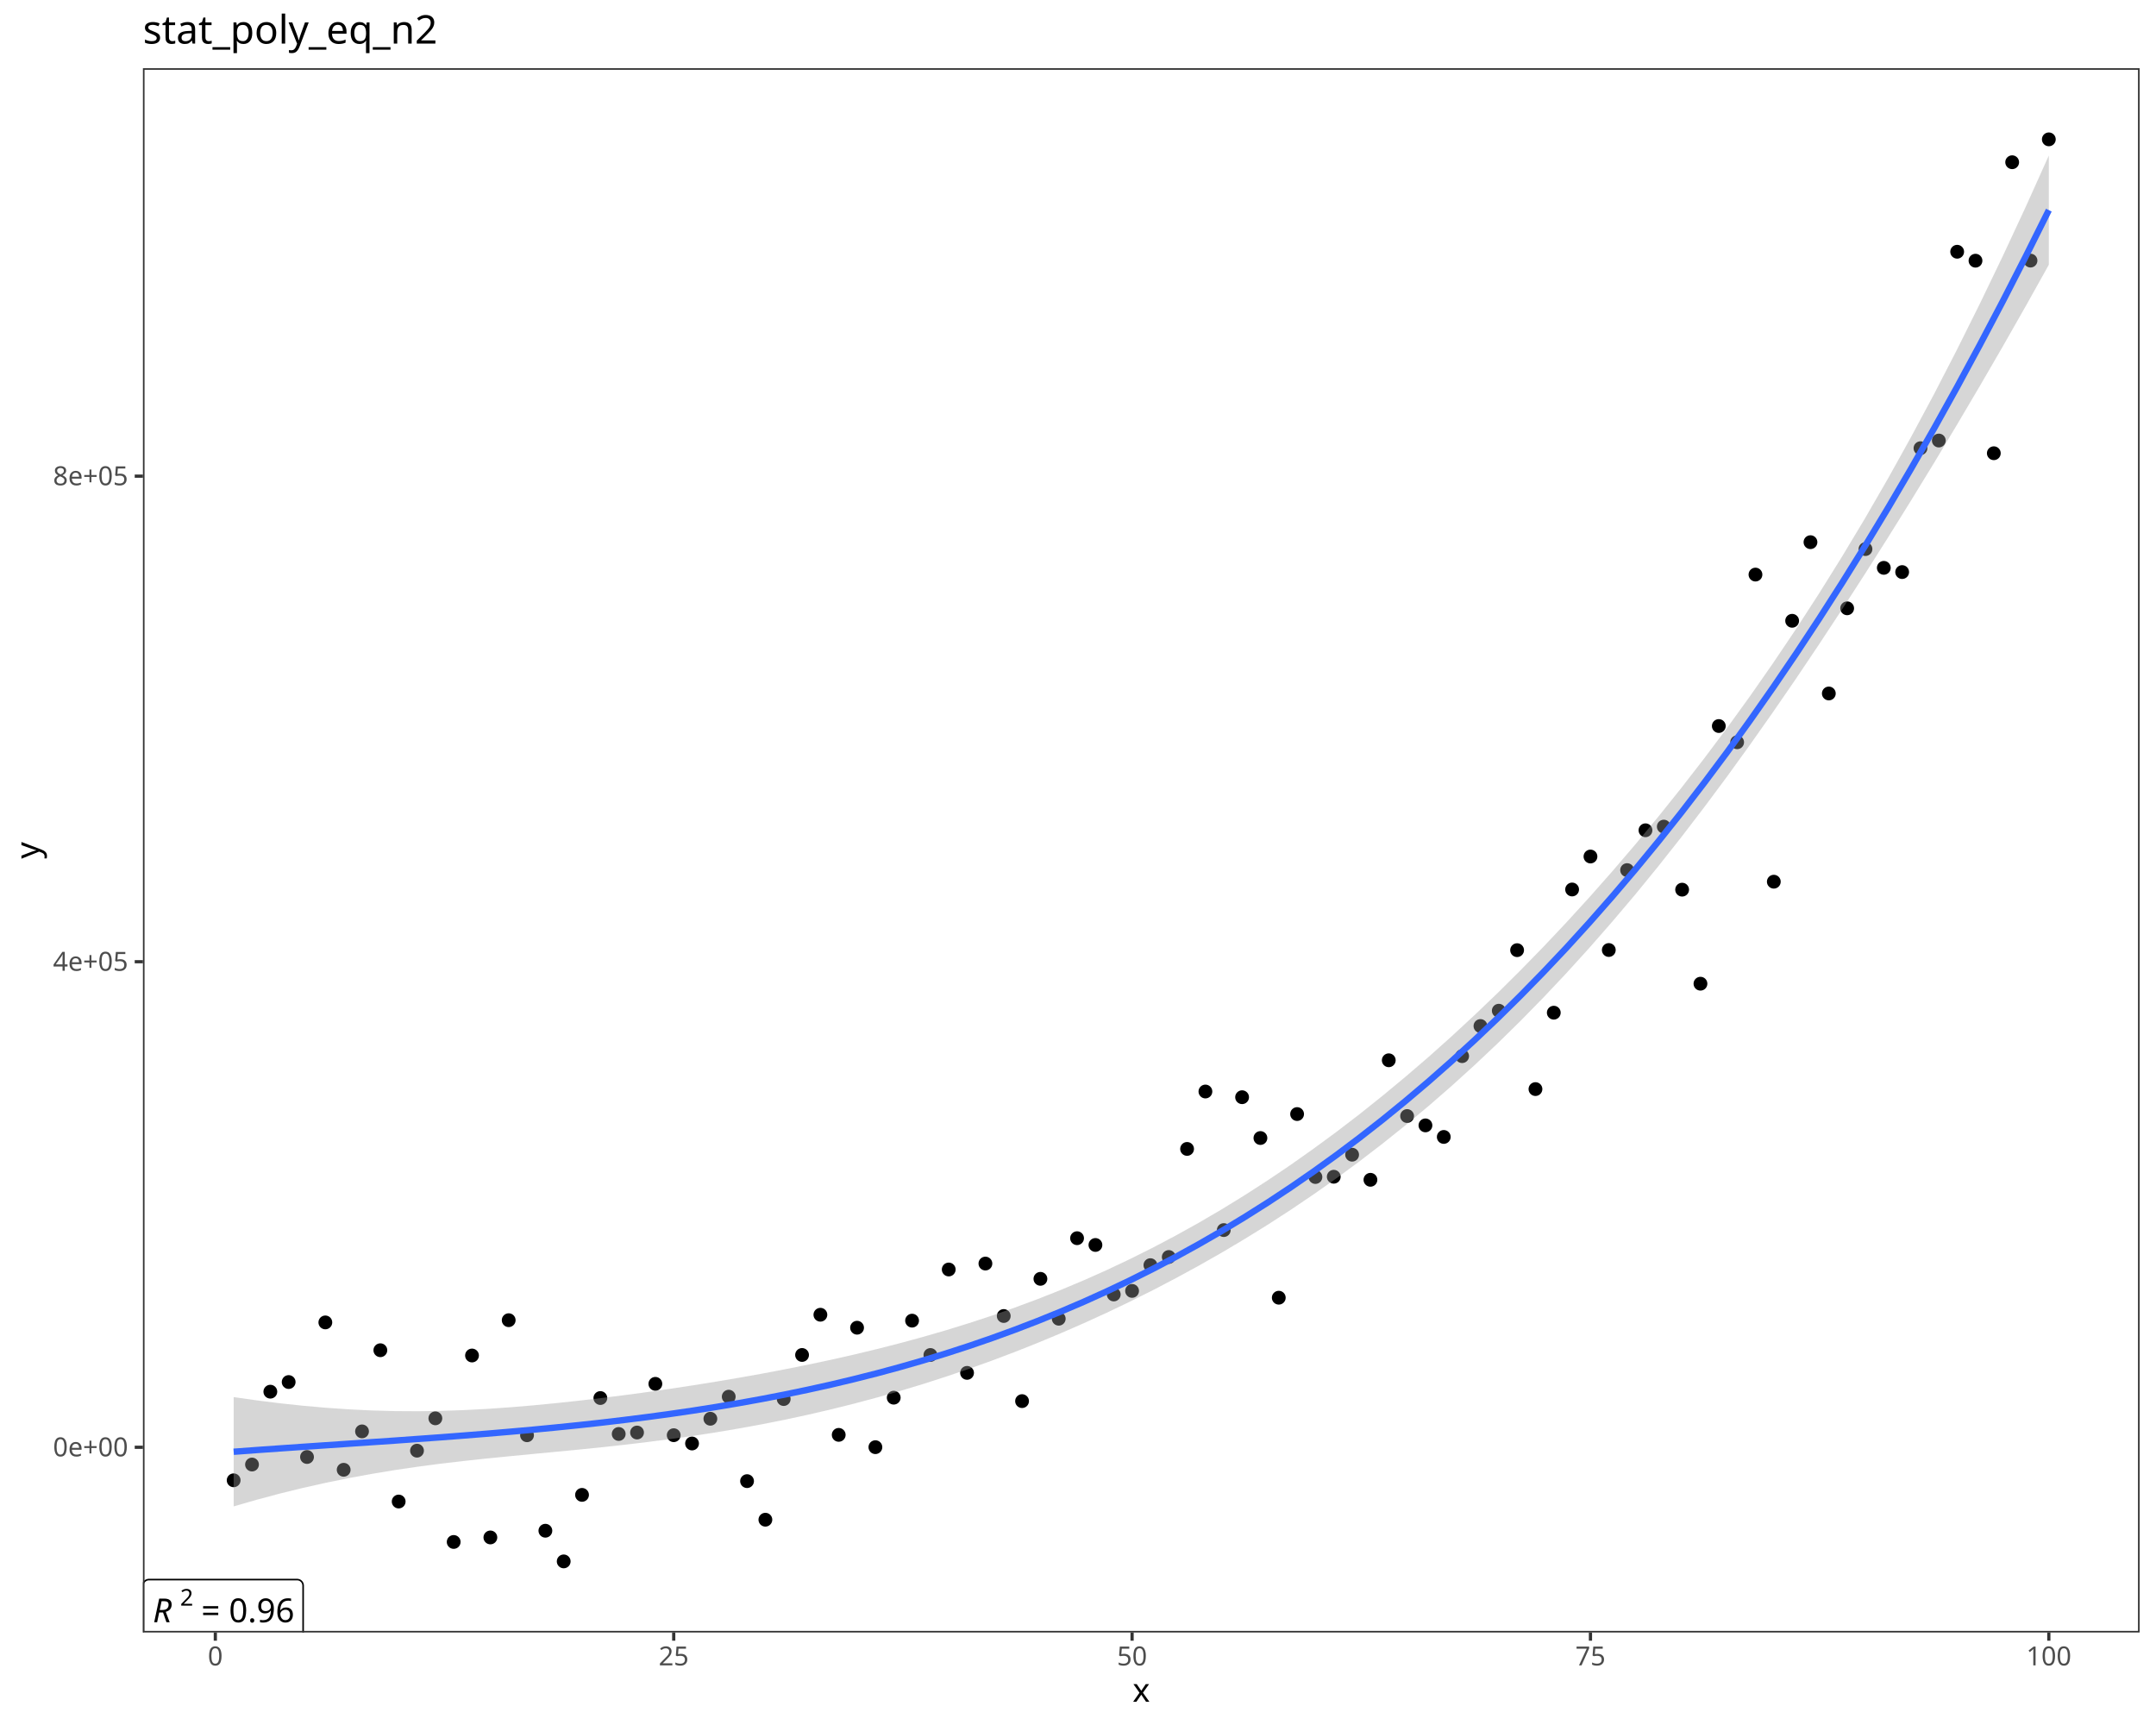
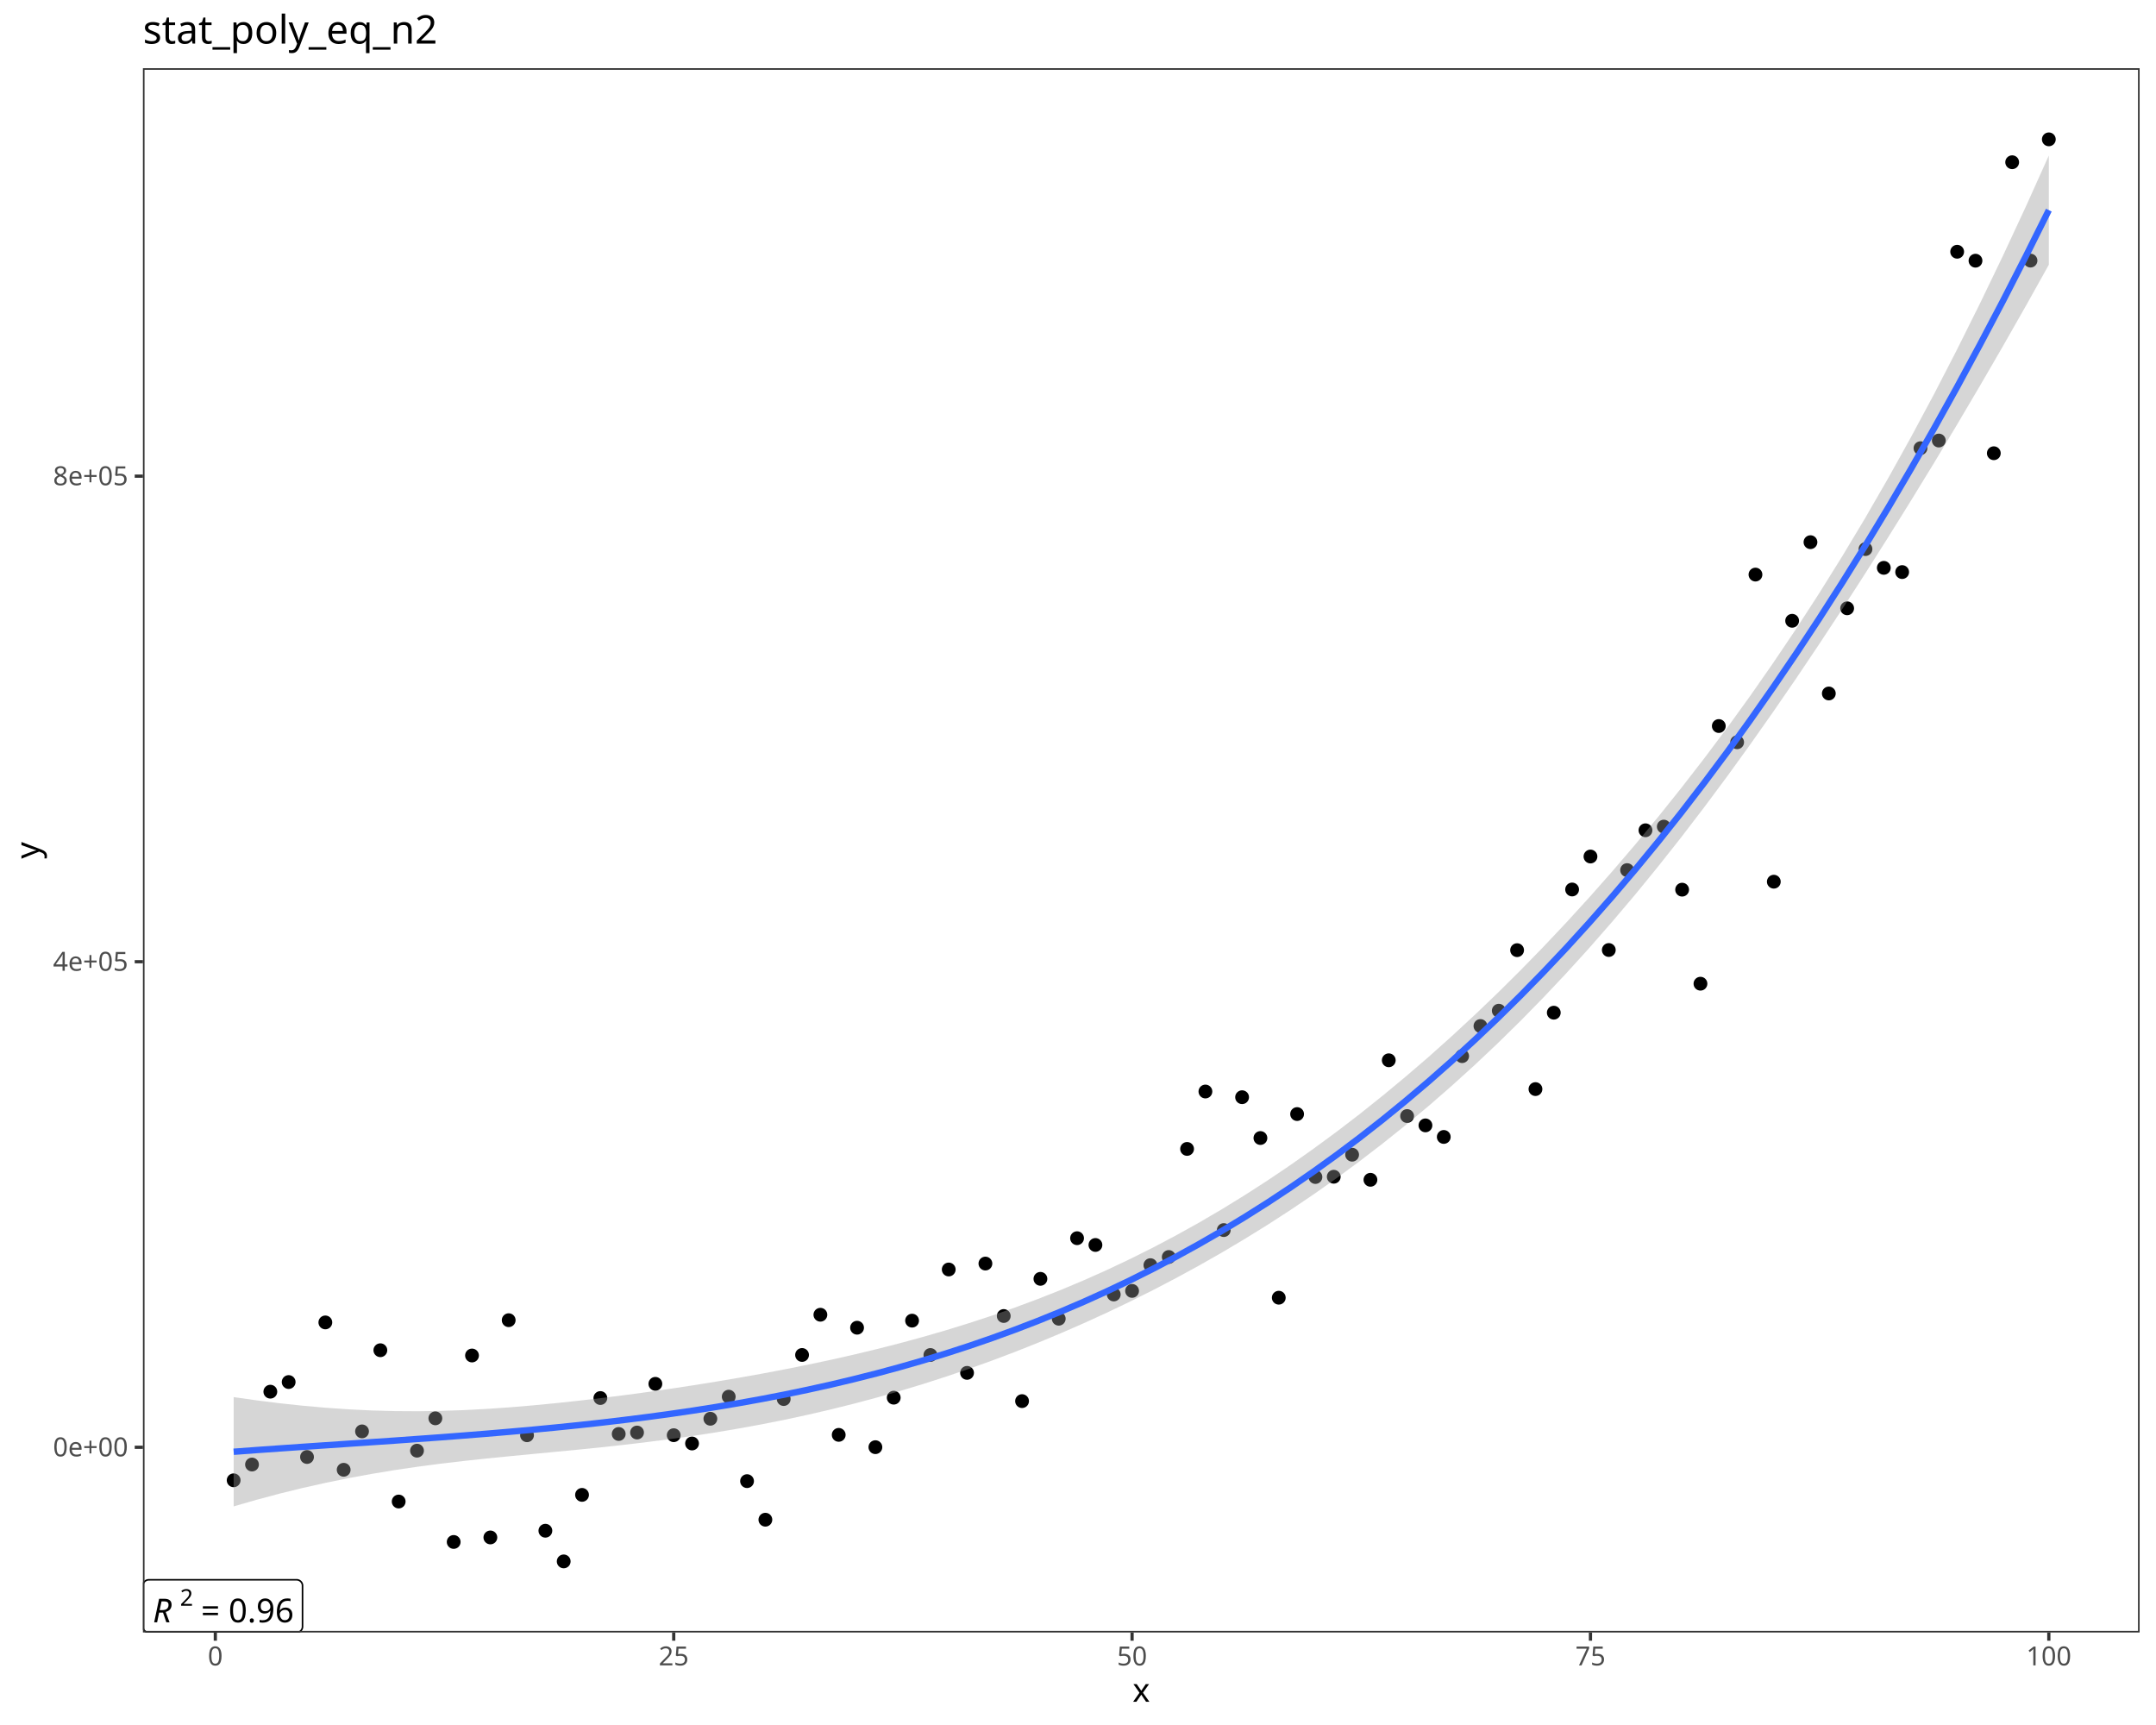
<svg xmlns="http://www.w3.org/2000/svg" class="svglite" data-engine-version="2.0" width="720.00pt" height="576.00pt" viewBox="0 0 720.00 576.00">
  <defs>
    <style type="text/css">
    .svglite line, .svglite polyline, .svglite polygon, .svglite path, .svglite rect, .svglite circle {
      fill: none;
      stroke: #000000;
      stroke-linecap: round;
      stroke-linejoin: round;
      stroke-miterlimit: 10.00;
    }
  </style>
  </defs>
  <rect width="100%" height="100%" style="stroke: none; fill: #FFFFFF;" />
  <defs>
    <clipPath id="cpMC4wMHw3MjAuMDB8MC4wMHw1NzYuMDA=">
      <rect x="0.00" y="0.00" width="720.00" height="576.00" />
    </clipPath>
  </defs>
  <g clip-path="url(#cpMC4wMHw3MjAuMDB8MC4wMHw1NzYuMDA=)">
    <rect x="0.00" y="0.00" width="720.00" height="576.00" style="stroke-width: 1.07; stroke: #FFFFFF; fill: #FFFFFF;" />
  </g>
  <defs>
    <clipPath id="cpNDcuNzN8NzE0LjUyfDIyLjc4fDU0NS4xMQ==">
      <rect x="47.73" y="22.78" width="666.80" height="522.33" />
    </clipPath>
  </defs>
  <g clip-path="url(#cpNDcuNzN8NzE0LjUyfDIyLjc4fDU0NS4xMQ==)">
    <rect x="47.73" y="22.78" width="666.80" height="522.33" style="stroke-width: 1.07; stroke: none; fill: #FFFFFF;" />
    <circle cx="78.03" cy="494.29" r="1.95" style="stroke-width: 0.71; fill: #000000;" />
    <circle cx="84.16" cy="489.03" r="1.95" style="stroke-width: 0.71; fill: #000000;" />
    <circle cx="90.28" cy="464.70" r="1.95" style="stroke-width: 0.71; fill: #000000;" />
    <circle cx="96.40" cy="461.48" r="1.95" style="stroke-width: 0.71; fill: #000000;" />
    <circle cx="102.53" cy="486.51" r="1.95" style="stroke-width: 0.71; fill: #000000;" />
    <circle cx="108.65" cy="441.57" r="1.95" style="stroke-width: 0.71; fill: #000000;" />
    <circle cx="114.77" cy="490.78" r="1.95" style="stroke-width: 0.71; fill: #000000;" />
    <circle cx="120.90" cy="477.96" r="1.95" style="stroke-width: 0.71; fill: #000000;" />
    <circle cx="127.02" cy="450.86" r="1.95" style="stroke-width: 0.71; fill: #000000;" />
    <circle cx="133.14" cy="501.38" r="1.95" style="stroke-width: 0.71; fill: #000000;" />
    <circle cx="139.26" cy="484.40" r="1.95" style="stroke-width: 0.71; fill: #000000;" />
    <circle cx="145.39" cy="473.60" r="1.95" style="stroke-width: 0.71; fill: #000000;" />
    <circle cx="151.51" cy="514.88" r="1.95" style="stroke-width: 0.71; fill: #000000;" />
    <circle cx="157.63" cy="452.62" r="1.95" style="stroke-width: 0.71; fill: #000000;" />
    <circle cx="163.76" cy="513.37" r="1.95" style="stroke-width: 0.71; fill: #000000;" />
    <circle cx="169.88" cy="440.83" r="1.95" style="stroke-width: 0.71; fill: #000000;" />
    <circle cx="176.00" cy="479.25" r="1.95" style="stroke-width: 0.71; fill: #000000;" />
    <circle cx="182.13" cy="511.13" r="1.95" style="stroke-width: 0.71; fill: #000000;" />
    <circle cx="188.25" cy="521.37" r="1.95" style="stroke-width: 0.71; fill: #000000;" />
    <circle cx="194.37" cy="499.16" r="1.95" style="stroke-width: 0.71; fill: #000000;" />
    <circle cx="200.49" cy="466.82" r="1.95" style="stroke-width: 0.71; fill: #000000;" />
    <circle cx="206.62" cy="478.82" r="1.95" style="stroke-width: 0.71; fill: #000000;" />
    <circle cx="212.74" cy="478.34" r="1.95" style="stroke-width: 0.71; fill: #000000;" />
    <circle cx="218.86" cy="462.08" r="1.95" style="stroke-width: 0.71; fill: #000000;" />
    <circle cx="224.99" cy="479.23" r="1.95" style="stroke-width: 0.71; fill: #000000;" />
    <circle cx="231.11" cy="482.00" r="1.95" style="stroke-width: 0.71; fill: #000000;" />
    <circle cx="237.23" cy="473.74" r="1.95" style="stroke-width: 0.71; fill: #000000;" />
    <circle cx="243.36" cy="466.37" r="1.95" style="stroke-width: 0.71; fill: #000000;" />
    <circle cx="249.48" cy="494.57" r="1.95" style="stroke-width: 0.71; fill: #000000;" />
    <circle cx="255.60" cy="507.45" r="1.95" style="stroke-width: 0.71; fill: #000000;" />
    <circle cx="261.72" cy="467.16" r="1.95" style="stroke-width: 0.71; fill: #000000;" />
    <circle cx="267.85" cy="452.44" r="1.95" style="stroke-width: 0.71; fill: #000000;" />
    <circle cx="273.97" cy="439.01" r="1.95" style="stroke-width: 0.71; fill: #000000;" />
    <circle cx="280.09" cy="479.12" r="1.95" style="stroke-width: 0.71; fill: #000000;" />
    <circle cx="286.22" cy="443.34" r="1.95" style="stroke-width: 0.71; fill: #000000;" />
    <circle cx="292.34" cy="483.23" r="1.95" style="stroke-width: 0.71; fill: #000000;" />
    <circle cx="298.46" cy="466.70" r="1.95" style="stroke-width: 0.71; fill: #000000;" />
    <circle cx="304.59" cy="440.98" r="1.95" style="stroke-width: 0.71; fill: #000000;" />
    <circle cx="310.71" cy="452.45" r="1.95" style="stroke-width: 0.71; fill: #000000;" />
    <circle cx="316.83" cy="423.90" r="1.95" style="stroke-width: 0.71; fill: #000000;" />
    <circle cx="322.95" cy="458.42" r="1.95" style="stroke-width: 0.71; fill: #000000;" />
    <circle cx="329.08" cy="421.92" r="1.95" style="stroke-width: 0.71; fill: #000000;" />
    <circle cx="335.20" cy="439.43" r="1.95" style="stroke-width: 0.71; fill: #000000;" />
    <circle cx="341.32" cy="467.85" r="1.95" style="stroke-width: 0.71; fill: #000000;" />
    <circle cx="347.45" cy="427.02" r="1.95" style="stroke-width: 0.71; fill: #000000;" />
    <circle cx="353.57" cy="440.34" r="1.95" style="stroke-width: 0.71; fill: #000000;" />
    <circle cx="359.69" cy="413.45" r="1.95" style="stroke-width: 0.71; fill: #000000;" />
    <circle cx="365.82" cy="415.71" r="1.95" style="stroke-width: 0.71; fill: #000000;" />
    <circle cx="371.94" cy="432.24" r="1.95" style="stroke-width: 0.71; fill: #000000;" />
    <circle cx="378.06" cy="431.05" r="1.95" style="stroke-width: 0.71; fill: #000000;" />
    <circle cx="384.18" cy="422.45" r="1.95" style="stroke-width: 0.71; fill: #000000;" />
    <circle cx="390.31" cy="419.73" r="1.95" style="stroke-width: 0.71; fill: #000000;" />
    <circle cx="396.43" cy="383.64" r="1.95" style="stroke-width: 0.71; fill: #000000;" />
    <circle cx="402.55" cy="364.47" r="1.95" style="stroke-width: 0.71; fill: #000000;" />
    <circle cx="408.68" cy="410.74" r="1.95" style="stroke-width: 0.71; fill: #000000;" />
    <circle cx="414.80" cy="366.37" r="1.95" style="stroke-width: 0.71; fill: #000000;" />
    <circle cx="420.92" cy="380.00" r="1.95" style="stroke-width: 0.71; fill: #000000;" />
    <circle cx="427.05" cy="433.32" r="1.95" style="stroke-width: 0.71; fill: #000000;" />
    <circle cx="433.17" cy="372.00" r="1.95" style="stroke-width: 0.71; fill: #000000;" />
    <circle cx="439.29" cy="393.02" r="1.95" style="stroke-width: 0.71; fill: #000000;" />
    <circle cx="445.41" cy="392.93" r="1.95" style="stroke-width: 0.71; fill: #000000;" />
    <circle cx="451.54" cy="385.57" r="1.95" style="stroke-width: 0.71; fill: #000000;" />
    <circle cx="457.66" cy="393.95" r="1.95" style="stroke-width: 0.71; fill: #000000;" />
    <circle cx="463.78" cy="354.04" r="1.95" style="stroke-width: 0.71; fill: #000000;" />
    <circle cx="469.91" cy="372.66" r="1.95" style="stroke-width: 0.71; fill: #000000;" />
    <circle cx="476.03" cy="375.78" r="1.95" style="stroke-width: 0.71; fill: #000000;" />
    <circle cx="482.15" cy="379.64" r="1.95" style="stroke-width: 0.71; fill: #000000;" />
    <circle cx="488.28" cy="352.66" r="1.95" style="stroke-width: 0.71; fill: #000000;" />
    <circle cx="494.40" cy="342.60" r="1.95" style="stroke-width: 0.71; fill: #000000;" />
    <circle cx="500.52" cy="337.49" r="1.95" style="stroke-width: 0.71; fill: #000000;" />
    <circle cx="506.64" cy="317.27" r="1.95" style="stroke-width: 0.71; fill: #000000;" />
    <circle cx="512.77" cy="363.66" r="1.95" style="stroke-width: 0.71; fill: #000000;" />
    <circle cx="518.89" cy="338.15" r="1.95" style="stroke-width: 0.71; fill: #000000;" />
    <circle cx="525.01" cy="297.01" r="1.95" style="stroke-width: 0.71; fill: #000000;" />
    <circle cx="531.14" cy="286.00" r="1.95" style="stroke-width: 0.71; fill: #000000;" />
    <circle cx="537.26" cy="317.22" r="1.95" style="stroke-width: 0.71; fill: #000000;" />
    <circle cx="543.38" cy="290.54" r="1.95" style="stroke-width: 0.71; fill: #000000;" />
    <circle cx="549.51" cy="277.24" r="1.95" style="stroke-width: 0.71; fill: #000000;" />
    <circle cx="555.63" cy="276.02" r="1.95" style="stroke-width: 0.71; fill: #000000;" />
    <circle cx="561.75" cy="297.07" r="1.95" style="stroke-width: 0.71; fill: #000000;" />
    <circle cx="567.87" cy="328.47" r="1.95" style="stroke-width: 0.71; fill: #000000;" />
    <circle cx="574.00" cy="242.43" r="1.95" style="stroke-width: 0.71; fill: #000000;" />
    <circle cx="580.12" cy="247.85" r="1.95" style="stroke-width: 0.71; fill: #000000;" />
    <circle cx="586.24" cy="191.86" r="1.95" style="stroke-width: 0.71; fill: #000000;" />
    <circle cx="592.37" cy="294.41" r="1.95" style="stroke-width: 0.71; fill: #000000;" />
    <circle cx="598.49" cy="207.29" r="1.95" style="stroke-width: 0.71; fill: #000000;" />
    <circle cx="604.61" cy="181.04" r="1.95" style="stroke-width: 0.71; fill: #000000;" />
    <circle cx="610.74" cy="231.56" r="1.95" style="stroke-width: 0.71; fill: #000000;" />
    <circle cx="616.86" cy="203.12" r="1.95" style="stroke-width: 0.71; fill: #000000;" />
    <circle cx="622.98" cy="183.34" r="1.95" style="stroke-width: 0.71; fill: #000000;" />
    <circle cx="629.10" cy="189.61" r="1.95" style="stroke-width: 0.71; fill: #000000;" />
    <circle cx="635.23" cy="191.02" r="1.95" style="stroke-width: 0.71; fill: #000000;" />
    <circle cx="641.35" cy="149.66" r="1.95" style="stroke-width: 0.71; fill: #000000;" />
    <circle cx="647.47" cy="147.10" r="1.95" style="stroke-width: 0.71; fill: #000000;" />
    <circle cx="653.60" cy="84.06" r="1.95" style="stroke-width: 0.71; fill: #000000;" />
    <circle cx="659.72" cy="87.05" r="1.95" style="stroke-width: 0.71; fill: #000000;" />
    <circle cx="665.84" cy="151.34" r="1.95" style="stroke-width: 0.71; fill: #000000;" />
    <circle cx="671.97" cy="54.17" r="1.95" style="stroke-width: 0.71; fill: #000000;" />
    <circle cx="678.09" cy="87.02" r="1.95" style="stroke-width: 0.71; fill: #000000;" />
    <circle cx="684.21" cy="46.53" r="1.95" style="stroke-width: 0.71; fill: #000000;" />
    <polygon points="78.03,466.51 85.71,467.60 93.38,468.56 101.05,469.38 108.73,470.06 116.40,470.59 124.07,470.97 131.75,471.18 139.42,471.23 147.09,471.12 154.77,470.86 162.44,470.46 170.11,469.93 177.79,469.29 185.46,468.55 193.13,467.73 200.80,466.83 208.48,465.86 216.15,464.83 223.82,463.73 231.50,462.57 239.17,461.34 246.84,460.04 254.52,458.67 262.19,457.21 269.86,455.67 277.54,454.04 285.21,452.31 292.88,450.46 300.56,448.50 308.23,446.41 315.90,444.19 323.57,441.82 331.25,439.30 338.92,436.61 346.59,433.76 354.27,430.72 361.94,427.50 369.61,424.08 377.29,420.45 384.96,416.62 392.63,412.57 400.31,408.31 407.98,403.82 415.65,399.10 423.33,394.15 431.00,388.98 438.67,383.56 446.34,377.92 454.02,372.04 461.69,365.91 469.36,359.55 477.04,352.95 484.71,346.10 492.38,339.00 500.06,331.65 507.73,324.04 515.40,316.18 523.08,308.04 530.75,299.64 538.42,290.96 546.10,281.99 553.77,272.73 561.44,263.15 569.11,253.25 576.79,243.01 584.46,232.40 592.13,221.40 599.81,210.00 607.48,198.16 615.15,185.86 622.83,173.07 630.50,159.78 638.17,145.98 645.85,131.65 653.52,116.78 661.19,101.38 668.87,85.44 676.54,68.96 684.21,51.93 684.21,88.41 676.54,102.14 668.87,115.62 661.19,128.86 653.52,141.85 645.85,154.62 638.17,167.17 630.50,179.49 622.83,191.60 615.15,203.49 607.48,215.15 599.81,226.57 592.13,237.73 584.46,248.63 576.79,259.25 569.11,269.57 561.44,279.59 553.77,289.29 546.10,298.69 538.42,307.76 530.75,316.52 523.08,324.97 515.40,333.11 507.73,340.94 500.06,348.47 492.38,355.71 484.71,362.66 477.04,369.34 469.36,375.74 461.69,381.88 454.02,387.77 446.34,393.42 438.67,398.82 431.00,404.00 423.33,408.97 415.65,413.72 407.98,418.28 400.31,422.64 392.63,426.82 384.96,430.83 377.29,434.66 369.61,438.33 361.94,441.83 354.27,445.18 346.59,448.38 338.92,451.43 331.25,454.33 323.57,457.08 315.90,459.68 308.23,462.15 300.56,464.47 292.88,466.65 285.21,468.70 277.54,470.61 269.86,472.39 262.19,474.04 254.52,475.57 246.84,476.97 239.17,478.27 231.50,479.45 223.82,480.53 216.15,481.52 208.48,482.43 200.80,483.27 193.13,484.05 185.46,484.79 177.79,485.52 170.11,486.26 162.44,487.02 154.77,487.85 147.09,488.75 139.42,489.76 131.75,490.89 124.07,492.16 116.40,493.57 108.73,495.14 101.05,496.86 93.38,498.74 85.71,500.79 78.03,503.00 " style="stroke-width: 0.00; stroke: none; stroke-linecap: butt; fill: #999999; fill-opacity: 0.40;" />
    <polyline points="78.03,466.51 85.71,467.60 93.38,468.56 101.05,469.38 108.73,470.06 116.40,470.59 124.07,470.97 131.75,471.18 139.42,471.23 147.09,471.12 154.77,470.86 162.44,470.46 170.11,469.93 177.79,469.29 185.46,468.55 193.13,467.73 200.80,466.83 208.48,465.86 216.15,464.83 223.82,463.73 231.50,462.57 239.17,461.34 246.84,460.04 254.52,458.67 262.19,457.21 269.86,455.67 277.54,454.04 285.21,452.31 292.88,450.46 300.56,448.50 308.23,446.41 315.90,444.19 323.57,441.82 331.25,439.30 338.92,436.61 346.59,433.76 354.27,430.72 361.94,427.50 369.61,424.08 377.29,420.45 384.96,416.62 392.63,412.57 400.31,408.31 407.98,403.82 415.65,399.10 423.33,394.15 431.00,388.98 438.67,383.56 446.34,377.92 454.02,372.04 461.69,365.91 469.36,359.55 477.04,352.95 484.71,346.10 492.38,339.00 500.06,331.65 507.73,324.04 515.40,316.18 523.08,308.04 530.75,299.64 538.42,290.96 546.10,281.99 553.77,272.73 561.44,263.15 569.11,253.25 576.79,243.01 584.46,232.40 592.13,221.40 599.81,210.00 607.48,198.16 615.15,185.86 622.83,173.07 630.50,159.78 638.17,145.98 645.85,131.65 653.52,116.78 661.19,101.38 668.87,85.44 676.54,68.96 684.21,51.93 " style="stroke-width: 2.13; stroke: none; stroke-linecap: butt;" />
    <polyline points="684.21,88.41 676.54,102.14 668.87,115.62 661.19,128.86 653.52,141.85 645.85,154.62 638.17,167.17 630.50,179.49 622.83,191.60 615.15,203.49 607.48,215.15 599.81,226.57 592.13,237.73 584.46,248.63 576.79,259.25 569.11,269.57 561.44,279.59 553.77,289.29 546.10,298.69 538.42,307.76 530.75,316.52 523.08,324.97 515.40,333.11 507.73,340.94 500.06,348.47 492.38,355.71 484.71,362.66 477.04,369.34 469.36,375.74 461.69,381.88 454.02,387.77 446.34,393.42 438.67,398.82 431.00,404.00 423.33,408.97 415.65,413.72 407.98,418.28 400.31,422.64 392.63,426.82 384.96,430.83 377.29,434.66 369.61,438.33 361.94,441.83 354.27,445.18 346.59,448.38 338.92,451.43 331.25,454.33 323.57,457.08 315.90,459.68 308.23,462.15 300.56,464.47 292.88,466.65 285.21,468.70 277.54,470.61 269.86,472.39 262.19,474.04 254.52,475.57 246.84,476.97 239.17,478.27 231.50,479.45 223.82,480.53 216.15,481.52 208.48,482.43 200.80,483.27 193.13,484.05 185.46,484.79 177.79,485.52 170.11,486.26 162.44,487.02 154.77,487.85 147.09,488.75 139.42,489.76 131.75,490.89 124.07,492.16 116.40,493.57 108.73,495.14 101.05,496.86 93.38,498.74 85.71,500.79 78.03,503.00 " style="stroke-width: 2.13; stroke: none; stroke-linecap: butt;" />
    <polyline points="78.03,484.76 85.71,484.19 93.38,483.65 101.05,483.12 108.73,482.60 116.40,482.08 124.07,481.56 131.75,481.04 139.42,480.49 147.09,479.94 154.77,479.35 162.44,478.74 170.11,478.09 177.79,477.41 185.46,476.67 193.13,475.89 200.80,475.05 208.48,474.14 216.15,473.17 223.82,472.13 231.50,471.01 239.17,469.80 246.84,468.51 254.52,467.12 262.19,465.63 269.86,464.03 277.54,462.33 285.21,460.50 292.88,458.56 300.56,456.48 308.23,454.28 315.90,451.94 323.57,449.45 331.25,446.81 338.92,444.02 346.59,441.07 354.27,437.95 361.94,434.67 369.61,431.20 377.29,427.56 384.96,423.72 392.63,419.70 400.31,415.47 407.98,411.05 415.65,406.41 423.33,401.56 431.00,396.49 438.67,391.19 446.34,385.67 454.02,379.90 461.69,373.90 469.36,367.65 477.04,361.14 484.71,354.38 492.38,347.35 500.06,340.06 507.73,332.49 515.40,324.64 523.08,316.51 530.75,308.08 538.42,299.36 546.10,290.34 553.77,281.01 561.44,271.37 569.11,261.41 576.79,251.13 584.46,240.51 592.13,229.57 599.81,218.28 607.48,206.65 615.15,194.67 622.83,182.33 630.50,169.64 638.17,156.57 645.85,143.13 653.52,129.32 661.19,115.12 668.87,100.53 676.54,85.55 684.21,70.17 " style="stroke-width: 2.13; stroke: #3366FF; stroke-linecap: butt;" />
-     <polygon points="49.71,547.40 99.24,547.40 99.16,547.40 99.48,547.39 99.79,547.33 100.09,547.21 100.37,547.05 100.61,546.85 100.83,546.61 101.00,546.34 101.12,546.05 101.20,545.74 101.23,545.42 101.23,545.42 101.23,529.43 101.23,529.43 101.20,529.11 101.12,528.80 101.00,528.51 100.83,528.24 100.61,528.00 100.37,527.79 100.09,527.63 99.79,527.52 99.48,527.46 99.24,527.44 49.71,527.44 49.95,527.46 49.63,527.44 49.32,527.48 49.01,527.57 48.72,527.71 48.46,527.89 48.23,528.11 48.03,528.37 47.88,528.65 47.78,528.95 47.73,529.27 47.73,529.43 47.73,545.42 47.73,545.26 47.73,545.58 47.78,545.89 47.88,546.20 48.03,546.48 48.23,546.73 48.46,546.96 48.72,547.14 49.01,547.28 49.32,547.36 49.63,547.40 " style="stroke-width: 0.53; fill: #FFFFFF;" />
-     <text x="51.04" y="541.69" style="font-size: 11.04px; font-style: italic; font-family: sans;" textLength="7.98px" lengthAdjust="spacingAndGlyphs">R</text>
-     <text x="60.15" y="536.15" style="font-size: 7.73px; font-family: sans;" textLength="4.30px" lengthAdjust="spacingAndGlyphs">2</text>
-     <text x="64.45" y="541.69" style="font-size: 11.04px; font-family: sans;" textLength="2.76px" lengthAdjust="spacingAndGlyphs"> </text>
-     <text x="67.21" y="541.69" style="font-size: 11.04px; font-family: sans;" textLength="6.45px" lengthAdjust="spacingAndGlyphs">=</text>
-     <text x="73.66" y="541.69" style="font-size: 11.04px; font-family: sans;" textLength="2.76px" lengthAdjust="spacingAndGlyphs"> </text>
-     <text x="76.43" y="541.69" style="font-size: 11.04px; font-family: sans;" textLength="21.49px" lengthAdjust="spacingAndGlyphs">0.96</text>
+     <polygon points="49.71,545.11 99.05,545.11 98.97,545.11 99.29,545.10 99.60,545.03 99.90,544.92 100.18,544.76 100.42,544.56 100.64,544.32 100.81,544.05 100.93,543.76 101.01,543.45 101.03,543.13 101.03,543.13 101.03,529.49 101.03,529.49 101.01,529.17 100.93,528.86 100.81,528.57 100.64,528.30 100.42,528.06 100.18,527.86 99.90,527.70 99.60,527.58 99.29,527.52 99.05,527.51 49.71,527.51 49.94,527.52 49.63,527.51 49.31,527.55 49.00,527.63 48.72,527.77 48.45,527.95 48.22,528.17 48.03,528.43 47.88,528.71 47.78,529.01 47.73,529.33 47.73,529.49 47.73,543.13 47.73,542.97 47.73,543.29 47.78,543.61 47.88,543.91 48.03,544.19 48.22,544.45 48.45,544.67 48.72,544.85 49.00,544.98 49.31,545.07 49.63,545.11 " style="stroke-width: 0.53; fill: #FFFFFF;" />
+     <text x="51.03" y="541.71" style="font-size: 11.00px; font-style: italic; font-family: sans;" textLength="7.95px" lengthAdjust="spacingAndGlyphs">R</text>
+     <text x="60.11" y="536.18" style="font-size: 7.70px; font-family: sans;" textLength="4.28px" lengthAdjust="spacingAndGlyphs">2</text>
+     <text x="64.39" y="541.71" style="font-size: 11.00px; font-family: sans;" textLength="2.75px" lengthAdjust="spacingAndGlyphs"> </text>
+     <text x="67.14" y="541.71" style="font-size: 11.00px; font-family: sans;" textLength="6.43px" lengthAdjust="spacingAndGlyphs">=</text>
+     <text x="73.57" y="541.71" style="font-size: 11.00px; font-family: sans;" textLength="2.75px" lengthAdjust="spacingAndGlyphs"> </text>
+     <text x="76.32" y="541.71" style="font-size: 11.00px; font-family: sans;" textLength="21.41px" lengthAdjust="spacingAndGlyphs">0.96</text>
    <rect x="47.73" y="22.78" width="666.80" height="522.33" style="stroke-width: 1.07; stroke: #333333;" />
  </g>
  <g clip-path="url(#cpMC4wMHw3MjAuMDB8MC4wMHw1NzYuMDA=)">
    <text x="42.79" y="486.29" text-anchor="end" style="font-size: 8.80px; fill: #4D4D4D; font-family: sans;" textLength="24.72px" lengthAdjust="spacingAndGlyphs">0e+00</text>
    <text x="42.79" y="324.15" text-anchor="end" style="font-size: 8.80px; fill: #4D4D4D; font-family: sans;" textLength="24.72px" lengthAdjust="spacingAndGlyphs">4e+05</text>
    <text x="42.79" y="162.02" text-anchor="end" style="font-size: 8.80px; fill: #4D4D4D; font-family: sans;" textLength="24.72px" lengthAdjust="spacingAndGlyphs">8e+05</text>
    <polyline points="44.99,483.26 47.73,483.26 " style="stroke-width: 1.07; stroke: #333333; stroke-linecap: butt;" />
    <polyline points="44.99,321.13 47.73,321.13 " style="stroke-width: 1.07; stroke: #333333; stroke-linecap: butt;" />
    <polyline points="44.99,158.99 47.73,158.99 " style="stroke-width: 1.07; stroke: #333333; stroke-linecap: butt;" />
    <polyline points="71.91,547.85 71.91,545.11 " style="stroke-width: 1.07; stroke: #333333; stroke-linecap: butt;" />
    <polyline points="224.99,547.85 224.99,545.11 " style="stroke-width: 1.07; stroke: #333333; stroke-linecap: butt;" />
    <polyline points="378.06,547.85 378.06,545.11 " style="stroke-width: 1.07; stroke: #333333; stroke-linecap: butt;" />
    <polyline points="531.14,547.85 531.14,545.11 " style="stroke-width: 1.07; stroke: #333333; stroke-linecap: butt;" />
    <polyline points="684.21,547.85 684.21,545.11 " style="stroke-width: 1.07; stroke: #333333; stroke-linecap: butt;" />
    <text x="71.91" y="556.10" text-anchor="middle" style="font-size: 8.80px; fill: #4D4D4D; font-family: sans;" textLength="4.89px" lengthAdjust="spacingAndGlyphs">0</text>
    <text x="224.99" y="556.10" text-anchor="middle" style="font-size: 8.80px; fill: #4D4D4D; font-family: sans;" textLength="9.79px" lengthAdjust="spacingAndGlyphs">25</text>
    <text x="378.06" y="556.10" text-anchor="middle" style="font-size: 8.80px; fill: #4D4D4D; font-family: sans;" textLength="9.79px" lengthAdjust="spacingAndGlyphs">50</text>
    <text x="531.14" y="556.10" text-anchor="middle" style="font-size: 8.80px; fill: #4D4D4D; font-family: sans;" textLength="9.79px" lengthAdjust="spacingAndGlyphs">75</text>
    <text x="684.21" y="556.10" text-anchor="middle" style="font-size: 8.80px; fill: #4D4D4D; font-family: sans;" textLength="14.68px" lengthAdjust="spacingAndGlyphs">100</text>
    <text x="381.12" y="568.24" text-anchor="middle" style="font-size: 11.00px; font-family: sans;" textLength="5.50px" lengthAdjust="spacingAndGlyphs">x</text>
    <text transform="translate(13.05,283.95) rotate(-90)" text-anchor="middle" style="font-size: 11.00px; font-family: sans;" textLength="5.50px" lengthAdjust="spacingAndGlyphs">y</text>
    <text x="47.73" y="14.56" style="font-size: 13.20px; font-family: sans;" textLength="96.89px" lengthAdjust="spacingAndGlyphs">stat_poly_eq_n2</text>
  </g>
</svg>
